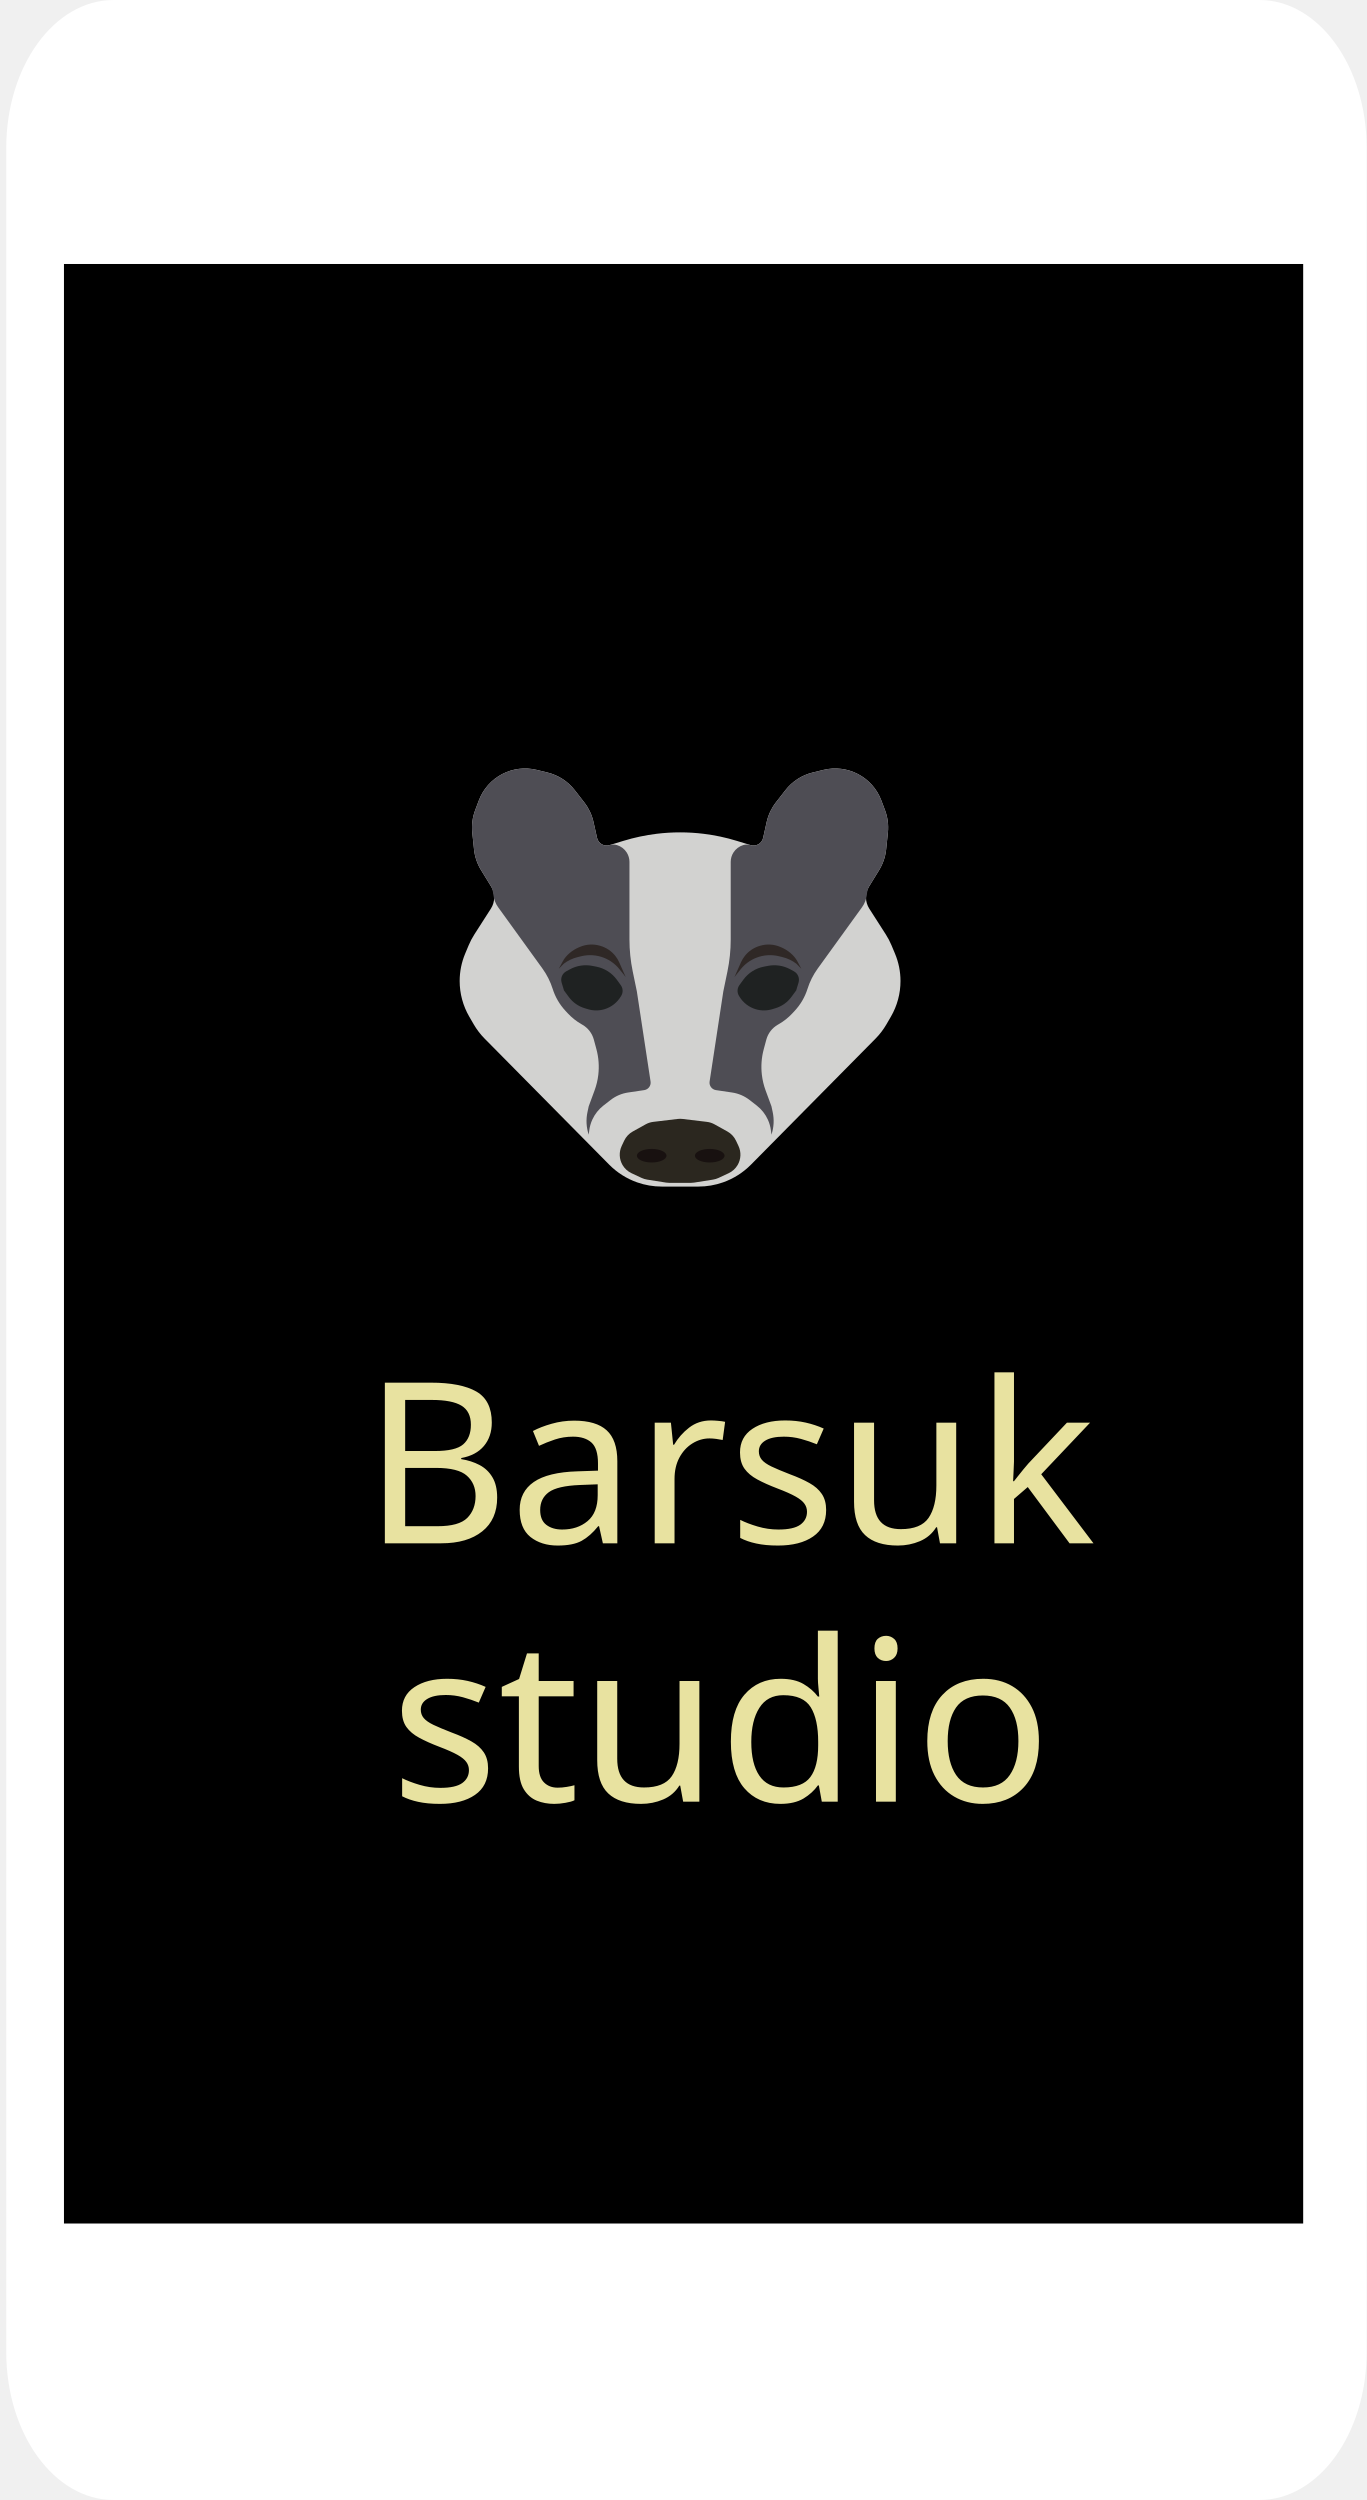
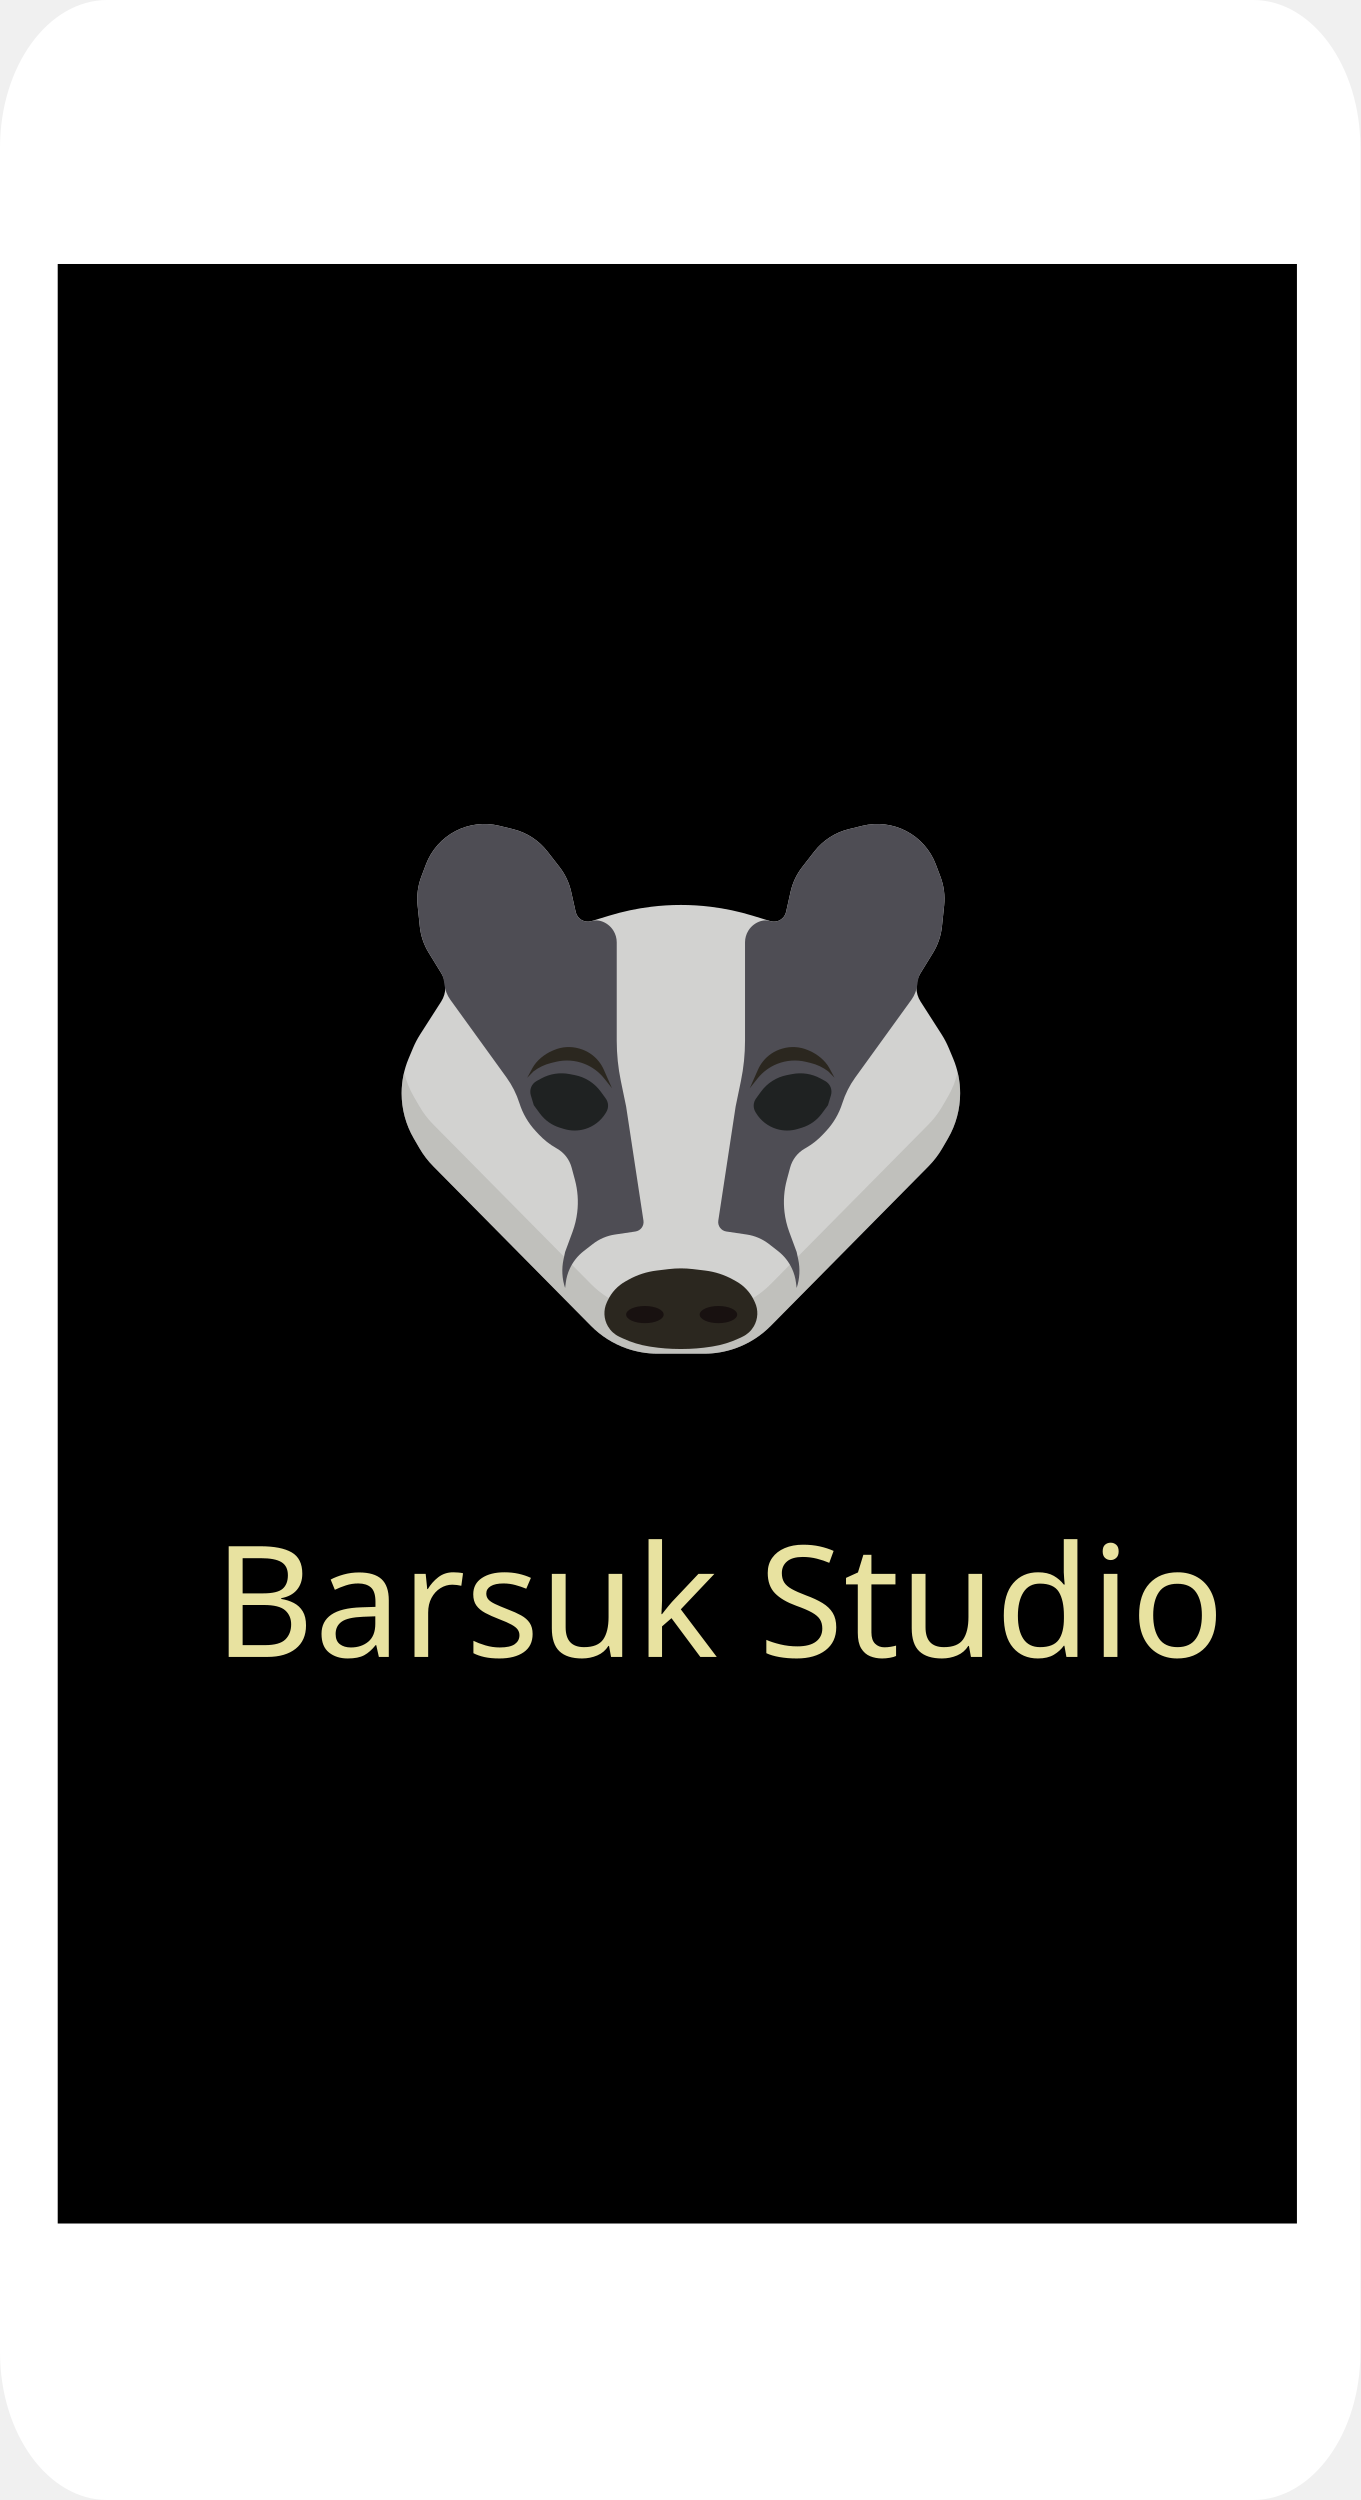
- <svg xmlns="http://www.w3.org/2000/svg" version="1.1" id="Слой_1" x="0px" y="0px" viewBox="0 0 218.667 400" enable-background="new 0 0 218.667 400" xml:space="preserve">
-   <g id="phon">
-     <path fill="#FFFFFF" d="M1,23.667v352.667C1,389.404,8.688,400,18.171,400h183.324c9.484,0,17.171-10.596,17.171-23.667V23.667   C218.667,10.596,210.979,0,201.495,0H18.171C8.688,0,1,10.596,1,23.667z" />
-     <rect x="10.234" y="42.238" width="198.275" height="313.524" />
-     <text transform="matrix(1 0 0 1 58.0923 246.9284)" fill="#E8E2A0" font-family="'PTSans-Bold'" font-size="36px">Barsuk</text>
-     <text transform="matrix(1 0 0 1 62.4672 288.2619)" fill="#E8E2A0" font-family="'PTSans-Bold'" font-size="36px">studio</text>
-     <g id="pick">
-       <path fill="#D2D2D0" d="M141.728,149.507l-2.642-4.123c-0.692-1.079-0.705-2.46-0.033-3.552l1.607-2.614    c0.618-1.005,1.002-2.136,1.125-3.309l0.28-2.678c0.128-1.225-0.032-2.463-0.468-3.614l-0.591-1.563    c-0.685-1.81-2.012-3.305-3.727-4.201v0c-1.698-0.887-3.661-1.125-5.522-0.671l-1.729,0.422c-1.728,0.422-3.263,1.415-4.356,2.819    l-1.531,1.967c-0.716,0.92-1.219,1.987-1.473,3.124l-0.57,2.549c-0.199,0.89-1.114,1.423-1.986,1.156l-2.242-0.686    c-1.729-0.529-3.501-0.906-5.296-1.125h0c-2.497-0.306-5.023-0.306-7.52,0h0c-1.795,0.22-3.567,0.596-5.296,1.125l-2.242,0.686    c-0.872,0.267-1.787-0.265-1.986-1.156l-0.57-2.549c-0.254-1.138-0.757-2.205-1.473-3.124l-1.531-1.967    c-1.092-1.404-2.627-2.397-4.356-2.819l-1.729-0.422c-1.861-0.454-3.824-0.216-5.522,0.671l0,0    c-1.716,0.896-3.042,2.391-3.727,4.201l-0.591,1.563c-0.436,1.152-0.596,2.39-0.468,3.614l0.28,2.678    c0.123,1.173,0.507,2.304,1.125,3.309l1.607,2.614c0.671,1.092,0.658,2.472-0.034,3.552l-2.642,4.123    c-0.354,0.552-0.659,1.133-0.912,1.737l-0.559,1.335c-0.582,1.389-0.882,2.879-0.882,4.385l0,0c0,2,0.529,3.964,1.532,5.694    l0.721,1.243c0.483,0.832,1.069,1.599,1.745,2.283l19.924,20.157c1.255,1.27,2.782,2.239,4.466,2.835h0    c1.265,0.447,2.598,0.676,3.94,0.676h2.939h2.939c1.342,0,2.675-0.229,3.94-0.676l0,0c1.684-0.595,3.211-1.564,4.466-2.835    l19.924-20.157c0.676-0.684,1.262-1.451,1.745-2.283l0.721-1.243c1.004-1.73,1.532-3.694,1.532-5.694l0,0    c0-1.506-0.3-2.996-0.882-4.385l-0.559-1.335C142.387,150.64,142.082,150.058,141.728,149.507z" />
-       <path fill="#4E4D54" d="M101.898,158.634l-0.662-3.201c-0.348-1.681-0.523-3.394-0.523-5.11v-12.419    c0-0.526-0.148-1.042-0.427-1.488l0,0c-0.362-0.579-0.922-1.006-1.575-1.202l0,0c-0.387-0.116-0.799-0.115-1.185,0.003    l-0.01,0.003c-0.872,0.267-1.787-0.265-1.986-1.156l-0.57-2.549c-0.254-1.138-0.757-2.205-1.473-3.124l-1.531-1.967    c-1.092-1.404-2.627-2.397-4.356-2.819l-1.729-0.422c-1.861-0.454-3.824-0.216-5.522,0.671l0,0    c-1.716,0.896-3.042,2.391-3.727,4.201l-0.591,1.563c-0.436,1.152-0.596,2.39-0.468,3.614l0.28,2.678    c0.123,1.173,0.507,2.304,1.125,3.309l1.607,2.614c0.212,0.345,0.321,0.904,0.377,1.391c0.08,0.699,0.34,1.364,0.752,1.934    l7.087,9.807c0.716,0.991,1.269,2.09,1.637,3.256v0c0.414,1.313,1.117,2.516,2.056,3.522l0.384,0.412    c0.633,0.678,1.365,1.258,2.171,1.718l0.128,0.073c0.91,0.52,1.576,1.382,1.848,2.395l0.413,1.534    c0.359,1.335,0.461,2.726,0.3,4.099v0c-0.1,0.851-0.3,1.686-0.596,2.49l-0.937,2.544l-0.2,0.933c-0.257,1.2-0.188,2.447,0.2,3.611    l0,0l0.084-0.676c0.075-0.6,0.24-1.185,0.491-1.735l0,0c0.401-0.882,1.01-1.654,1.775-2.249l1.15-0.894    c0.814-0.633,1.778-1.046,2.799-1.197l2.582-0.383c0.66-0.098,1.114-0.713,1.014-1.372L101.898,158.634z" />
-       <path fill="#4E4D54" d="M115.729,158.634l0.662-3.201c0.348-1.681,0.523-3.394,0.523-5.11v-12.419    c0-0.526,0.148-1.042,0.427-1.488l0,0c0.362-0.579,0.922-1.006,1.575-1.202l0,0c0.387-0.116,0.799-0.115,1.185,0.003l0.01,0.003    c0.872,0.267,1.787-0.265,1.986-1.156l0.57-2.549c0.254-1.138,0.757-2.205,1.473-3.124l1.531-1.967    c1.092-1.404,2.627-2.397,4.356-2.819l1.729-0.422c1.861-0.454,3.824-0.216,5.522,0.671v0c1.716,0.896,3.042,2.391,3.727,4.201    l0.591,1.563c0.436,1.152,0.596,2.39,0.468,3.614l-0.28,2.678c-0.123,1.173-0.507,2.304-1.125,3.309l-1.607,2.614    c-0.212,0.345-0.321,0.904-0.377,1.391c-0.08,0.699-0.34,1.364-0.752,1.934l-7.087,9.807c-0.716,0.991-1.269,2.09-1.637,3.256v0    c-0.414,1.313-1.117,2.516-2.056,3.522l-0.384,0.412c-0.633,0.678-1.365,1.258-2.171,1.718l-0.128,0.073    c-0.91,0.52-1.576,1.382-1.848,2.395l-0.413,1.534c-0.359,1.335-0.461,2.726-0.3,4.099v0c0.1,0.851,0.3,1.686,0.596,2.49    l0.937,2.544l0.2,0.933c0.257,1.2,0.188,2.447-0.2,3.611l0,0l-0.084-0.676c-0.075-0.6-0.24-1.185-0.491-1.735l0,0    c-0.401-0.882-1.01-1.654-1.775-2.249l-1.15-0.894c-0.814-0.633-1.778-1.046-2.799-1.197l-2.582-0.383    c-0.66-0.098-1.114-0.713-1.014-1.372L115.729,158.634z" />
-       <g id="nose_1_">
-         <path fill="#2B271F" d="M116.386,181.04l-2.072-1.151c-0.371-0.206-0.779-0.338-1.2-0.389l-3.911-0.469     c-0.259-0.031-0.521-0.031-0.78,0l-3.911,0.469c-0.421,0.051-0.829,0.183-1.2,0.389l-2.072,1.151     c-0.6,0.333-1.08,0.847-1.372,1.468l-0.398,0.846c-0.459,0.975-0.409,2.113,0.134,3.044l0,0c0.336,0.576,0.839,1.035,1.444,1.317     l1.618,0.755c0.277,0.129,0.572,0.219,0.874,0.267l3.044,0.481c0.169,0.027,0.34,0.04,0.511,0.04h1.719h1.719     c0.171,0,0.342-0.013,0.511-0.04l3.044-0.481c0.302-0.048,0.597-0.138,0.874-0.267l1.618-0.755     c0.604-0.282,1.108-0.741,1.444-1.317l0,0c0.543-0.931,0.593-2.069,0.134-3.044l-0.398-0.846     C117.466,181.887,116.986,181.374,116.386,181.04z" />
-         <ellipse fill="#181110" cx="104.269" cy="184.912" rx="2.371" ry="1.087" />
-         <ellipse fill="#181110" cx="113.555" cy="184.912" rx="2.371" ry="1.087" />
+ <svg xmlns="http://www.w3.org/2000/svg" version="1.1" id="Слой_1" x="0px" y="0px" viewBox="0 0 1342.819 2467.669" enable-background="new 0 0 1342.819 2467.669" xml:space="preserve">
+   <g id="phon_1_">
+     <path fill="#FFFFFF" d="M0,146.006v2175.663c0,80.631,47.429,146,105.931,146h1130.957c58.508,0,105.931-65.368,105.931-146.006   V146.006C1342.825,65.369,1295.397,0,1236.888,0H105.931C47.429,0,0,65.369,0,146.006z" />
+     <rect x="56.966" y="260.574" width="1223.193" height="1934.184" />
+     <text transform="matrix(1 0 0 1 210.8873 1635.489)" fill="#E8E2A0" font-family="'PTSans-Bold'" font-size="152.986px">Barsuk Studio</text>
+     <g>
+       <path fill="#D2D2D0" d="M929.334,1020.856l-20.652-32.226c-5.407-8.437-5.508-19.224-0.262-27.761l12.557-20.433    c4.827-7.855,7.832-16.692,8.792-25.861l2.192-20.928c1.003-9.573-0.249-19.248-3.656-28.25l-4.623-12.214    c-5.355-14.148-15.723-25.835-29.134-32.836h0c-13.272-6.929-28.613-8.792-43.158-5.242l-13.518,3.299    c-13.507,3.297-25.504,11.062-34.043,22.035l-11.965,15.376c-5.595,7.19-9.527,15.53-11.514,24.421l-4.453,19.925    c-1.555,6.958-8.705,11.118-15.522,9.033l-17.521-5.361c-13.514-4.135-27.364-7.078-41.392-8.794h0    c-19.52-2.389-39.258-2.389-58.777,0h0c-14.028,1.717-27.878,4.66-41.392,8.794l-17.521,5.361    c-6.817,2.086-13.967-2.075-15.522-9.033l-4.453-19.925c-1.987-8.891-5.919-17.231-11.514-24.421l-11.965-15.376    c-8.539-10.973-20.535-18.738-34.043-22.035l-13.518-3.299c-14.545-3.55-29.885-1.687-43.158,5.242h0    c-13.41,7.001-23.779,18.687-29.134,32.836l-4.623,12.214c-3.407,9.002-4.659,18.677-3.656,28.25l2.192,20.928    c0.961,9.169,3.965,18.006,8.792,25.861l12.557,20.433c5.247,8.537,5.145,19.324-0.262,27.761l-20.652,32.226    c-2.763,4.312-5.148,8.855-7.127,13.578l-4.37,10.43c-4.548,10.854-6.891,22.506-6.891,34.275v0    c0,15.632,4.132,30.986,11.976,44.507l5.638,9.718c3.771,6.501,8.354,12.495,13.637,17.84l155.721,157.542    c9.813,9.927,21.747,17.502,34.908,22.155h0c9.89,3.497,20.304,5.284,30.795,5.284h22.973h22.973    c10.49,0,20.904-1.787,30.795-5.284l0,0c13.16-4.653,25.095-12.228,34.908-22.155l155.721-157.542    c5.283-5.345,9.866-11.34,13.637-17.84l5.638-9.718c7.844-13.521,11.976-28.875,11.976-44.507v0    c0-11.769-2.342-23.42-6.891-34.275l-4.37-10.43C934.481,1029.711,932.097,1025.168,929.334,1020.856z" />
+       <path opacity="0.5" fill="#ADADA8" d="M935.745,1082.377l-5.638,9.717c-3.771,6.501-8.353,12.495-13.637,17.841l-155.721,157.541    c-9.812,9.928-21.747,17.503-34.908,22.156l0,0c-9.891,3.497-20.305,5.283-30.795,5.283h-22.973h-22.973    c-10.49,0-20.904-1.787-30.795-5.283l0,0c-13.161-4.653-25.095-12.228-34.908-22.156l-155.721-157.541    c-5.283-5.345-9.866-11.34-13.637-17.841l-5.638-9.717c-4.349-7.498-7.512-15.57-9.507-23.929    c-1.623,6.762-2.469,13.704-2.469,20.692c0,15.632,4.132,30.985,11.976,44.507l5.638,9.717    c3.771,6.501,8.354,12.495,13.637,17.841l155.721,157.541c9.812,9.928,21.747,17.503,34.908,22.156l0,0    c9.891,3.497,20.304,5.283,30.795,5.283h22.973h22.973c10.49,0,20.904-1.787,30.795-5.283l0,0    c13.16-4.653,25.095-12.228,34.908-22.156l155.721-157.541c5.283-5.345,9.865-11.34,13.637-17.841l5.638-9.717    c7.845-13.522,11.976-28.875,11.976-44.507c0-6.988-0.845-13.93-2.468-20.692C943.258,1066.807,940.095,1074.879,935.745,1082.377    z" />
+       <path fill="#4E4D54" d="M618.025,1092.194l-5.177-25.021c-2.719-13.14-4.089-26.524-4.089-39.943v-97.065    c0-4.113-1.156-8.143-3.336-11.631l0,0c-2.827-4.522-7.203-7.861-12.312-9.391h0c-3.022-0.905-6.244-0.896-9.26,0.027l-0.08,0.025    c-6.817,2.086-13.967-2.075-15.522-9.032l-4.453-19.926c-1.987-8.891-5.919-17.231-11.514-24.421l-11.965-15.376    c-8.539-10.973-20.535-18.738-34.043-22.035l-13.517-3.299c-14.545-3.55-29.885-1.687-43.158,5.242l0,0    c-13.41,7.001-23.779,18.687-29.134,32.836l-4.623,12.214c-3.407,9.002-4.659,18.677-3.656,28.25l2.192,20.928    c0.961,9.169,3.965,18.006,8.792,25.861l12.557,20.433c1.658,2.698,2.508,7.062,2.943,10.874    c0.624,5.462,2.655,10.663,5.874,15.119l55.388,76.651c5.597,7.746,9.917,16.339,12.795,25.452v0    c3.24,10.259,8.73,19.664,16.071,27.529l3.004,3.218c4.949,5.302,10.668,9.829,16.966,13.427l1.002,0.573    c7.116,4.066,12.316,10.803,14.447,18.718l3.228,11.99c2.809,10.435,3.604,21.309,2.341,32.041v0    c-0.782,6.648-2.346,13.18-4.66,19.461l-7.327,19.886l-1.563,7.295c-2.01,9.378-1.47,19.124,1.563,28.223l0,0l0.66-5.281    c0.586-4.688,1.879-9.261,3.834-13.562v0c3.134-6.895,7.895-12.927,13.874-17.577l8.986-6.989c6.364-4.95,13.9-8.172,21.875-9.354    l20.182-2.99c5.156-0.764,8.709-5.572,7.927-10.725L618.025,1092.194z" />
+       <path fill="#4E4D54" d="M726.122,1092.194l5.177-25.021c2.719-13.14,4.089-26.524,4.089-39.943v-97.065    c0-4.113,1.156-8.143,3.336-11.631l0,0c2.826-4.522,7.203-7.861,12.312-9.391l0,0c3.022-0.905,6.244-0.896,9.26,0.027l0.08,0.025    c6.817,2.086,13.967-2.075,15.522-9.032l4.453-19.926c1.987-8.891,5.919-17.231,11.514-24.421l11.965-15.376    c8.539-10.973,20.536-18.738,34.043-22.035l13.517-3.299c14.545-3.55,29.885-1.687,43.158,5.242l0,0    c13.41,7.001,23.779,18.687,29.134,32.836l4.623,12.214c3.407,9.002,4.659,18.677,3.656,28.25l-2.192,20.928    c-0.961,9.169-3.965,18.006-8.792,25.861l-12.557,20.433c-1.658,2.698-2.508,7.062-2.943,10.874    c-0.624,5.462-2.655,10.663-5.874,15.119l-55.388,76.651c-5.597,7.746-9.917,16.339-12.795,25.452v0    c-3.24,10.259-8.73,19.664-16.071,27.529l-3.004,3.218c-4.949,5.302-10.668,9.829-16.966,13.427l-1.002,0.573    c-7.116,4.066-12.316,10.803-14.447,18.718l-3.228,11.99c-2.809,10.435-3.604,21.309-2.341,32.041v0    c0.782,6.648,2.346,13.18,4.66,19.461l7.327,19.886l1.563,7.295c2.01,9.378,1.47,19.124-1.563,28.223l0,0l-0.66-5.281    c-0.586-4.688-1.879-9.261-3.834-13.562v0c-3.134-6.895-7.895-12.927-13.874-17.577l-8.986-6.989    c-6.364-4.95-13.9-8.172-21.876-9.354l-20.182-2.99c-5.156-0.764-8.709-5.572-7.927-10.725L726.122,1092.194z" />
+       <g id="nose_13_">
+         <path fill="#2B271F" d="M726.685,1264.776l-3.094-1.719c-8.526-4.737-17.892-7.771-27.576-8.933l-11.993-1.439     c-7.937-0.953-15.96-0.953-23.897,0l-11.993,1.439c-9.684,1.162-19.05,4.196-27.576,8.933l-3.094,1.719     c-7.667,4.259-13.801,10.82-17.535,18.756l-0.883,1.876c-3.586,7.62-3.193,16.516,1.05,23.791l0,0     c2.625,4.5,6.561,8.092,11.283,10.295l3.615,1.687c8.158,3.807,16.81,6.451,25.703,7.855l1.774,0.28     c9.426,1.488,18.955,2.236,28.498,2.236h1.106h1.106c9.543,0,19.072-0.748,28.498-2.236l1.774-0.28     c8.893-1.404,17.544-4.048,25.703-7.855l3.615-1.687c4.721-2.203,8.657-5.795,11.283-10.295l0,0     c4.243-7.274,4.636-16.171,1.05-23.791l-0.883-1.875C740.486,1275.596,734.352,1269.035,726.685,1264.776z" />
+         <ellipse fill="#181110" cx="636.556" cy="1297.579" rx="18.531" ry="8.493" />
+         <ellipse fill="#181110" cx="709.136" cy="1297.579" rx="18.531" ry="8.493" />
      </g>
-       <g id="r-eye_1_">
-         <path fill="#1F2222" d="M118.303,157.622l0.626-0.862c0.792-1.09,1.968-1.839,3.291-2.095l0.665-0.129     c1.212-0.234,2.468-0.039,3.552,0.551l0.589,0.321c0.643,0.35,0.952,1.103,0.742,1.804l-0.377,1.257l-0.78,1.059     c-0.624,0.848-1.505,1.472-2.512,1.78l-0.528,0.161c-0.866,0.265-1.791,0.267-2.658,0.007h0     c-1.093-0.328-2.024-1.051-2.612-2.029l-0.072-0.12C117.909,158.797,117.938,158.124,118.303,157.622z" />
-         <path fill="#2F2826" d="M117.512,156.331l0.983-1.235c0.658-0.827,1.522-1.466,2.506-1.853l0,0     c1.153-0.453,2.418-0.539,3.622-0.246l0.583,0.142c0.804,0.196,1.559,0.555,2.217,1.056l0.799,0.811l-0.662-1.23     c-0.511-0.949-1.524-1.763-2.515-2.184l-0.212-0.09c-1.002-0.426-2.121-0.495-3.167-0.194l-0.084,0.024     c-0.948,0.273-1.788,0.834-2.402,1.606l0,0c-0.253,0.317-0.463,0.666-0.627,1.037L117.512,156.331z" />
+       <g>
+         <path fill="#1F2222" d="M746.243,1084.283l4.892-6.736c6.188-8.52,15.381-14.372,25.72-16.371l5.198-1.005     c9.474-1.832,19.289-0.309,27.762,4.309l4.602,2.508c5.023,2.738,7.442,8.619,5.798,14.099l-2.948,9.827l-6.095,8.281     c-4.879,6.628-11.765,11.507-19.635,13.911l-4.124,1.26c-6.767,2.068-13.995,2.086-20.772,0.052l0,0     c-8.54-2.562-15.818-8.216-20.414-15.856l-0.562-0.935C743.162,1093.466,743.39,1088.212,746.243,1084.283z" />
+         <path fill="#2B271F" d="M740.058,1074.197l7.68-9.655c5.143-6.465,11.899-11.46,19.588-14.482l0,0     c9.014-3.543,18.902-4.214,28.313-1.922l4.56,1.111c6.283,1.53,12.183,4.341,17.33,8.256l6.247,6.341l-5.177-9.614     c-3.992-7.414-11.912-13.777-19.661-17.072l-1.658-0.705c-7.833-3.332-16.574-3.867-24.755-1.516l-0.659,0.19     c-7.412,2.13-13.976,6.518-18.777,12.554l0,0c-1.974,2.481-3.621,5.205-4.902,8.105L740.058,1074.197z" />
      </g>
-       <g id="l-eye_1_">
-         <path fill="#1F2222" d="M99.324,157.622l-0.626-0.862c-0.792-1.09-1.968-1.839-3.291-2.095l-0.665-0.129     c-1.212-0.234-2.468-0.039-3.552,0.551l-0.589,0.321c-0.643,0.35-0.952,1.103-0.742,1.804l0.377,1.257l0.78,1.059     c0.624,0.848,1.505,1.472,2.512,1.78l0.528,0.161c0.866,0.265,1.791,0.267,2.658,0.007l0,0c1.093-0.328,2.024-1.051,2.612-2.029     l0.072-0.12C99.718,158.797,99.689,158.124,99.324,157.622z" />
-         <path fill="#2F2826" d="M100.115,156.331l-0.983-1.235c-0.658-0.827-1.522-1.466-2.506-1.853h0     c-1.153-0.453-2.418-0.539-3.622-0.246l-0.583,0.142c-0.804,0.196-1.559,0.555-2.217,1.056l-0.799,0.811l0.662-1.23     c0.511-0.949,1.524-1.763,2.515-2.184l0.212-0.09c1.002-0.426,2.121-0.495,3.167-0.194l0.084,0.024     c0.948,0.273,1.788,0.834,2.402,1.606l0,0c0.253,0.317,0.463,0.666,0.627,1.037L100.115,156.331z" />
+       <g>
+         <path fill="#1F2222" d="M597.904,1084.283l-4.892-6.736c-6.188-8.52-15.381-14.372-25.72-16.371l-5.198-1.005     c-9.474-1.832-19.289-0.309-27.762,4.309l-4.602,2.508c-5.023,2.738-7.442,8.619-5.798,14.099l2.948,9.827l6.095,8.281     c4.879,6.628,11.764,11.507,19.635,13.911l4.124,1.26c6.767,2.068,13.995,2.086,20.772,0.052l0,0     c8.54-2.562,15.818-8.216,20.414-15.856l0.562-0.935C600.986,1093.466,600.758,1088.212,597.904,1084.283z" />
+         <path fill="#2B271F" d="M604.09,1074.197l-7.68-9.655c-5.143-6.465-11.899-11.46-19.588-14.482h0     c-9.014-3.543-18.902-4.214-28.313-1.922l-4.56,1.111c-6.283,1.53-12.183,4.341-17.33,8.256l-6.247,6.341l5.177-9.614     c3.992-7.414,11.912-13.777,19.661-17.072l1.658-0.705c7.833-3.332,16.574-3.867,24.756-1.516l0.659,0.19     c7.412,2.13,13.976,6.518,18.777,12.554l0,0c1.974,2.481,3.621,5.205,4.902,8.105L604.09,1074.197z" />
      </g>
    </g>
  </g>
</svg>
